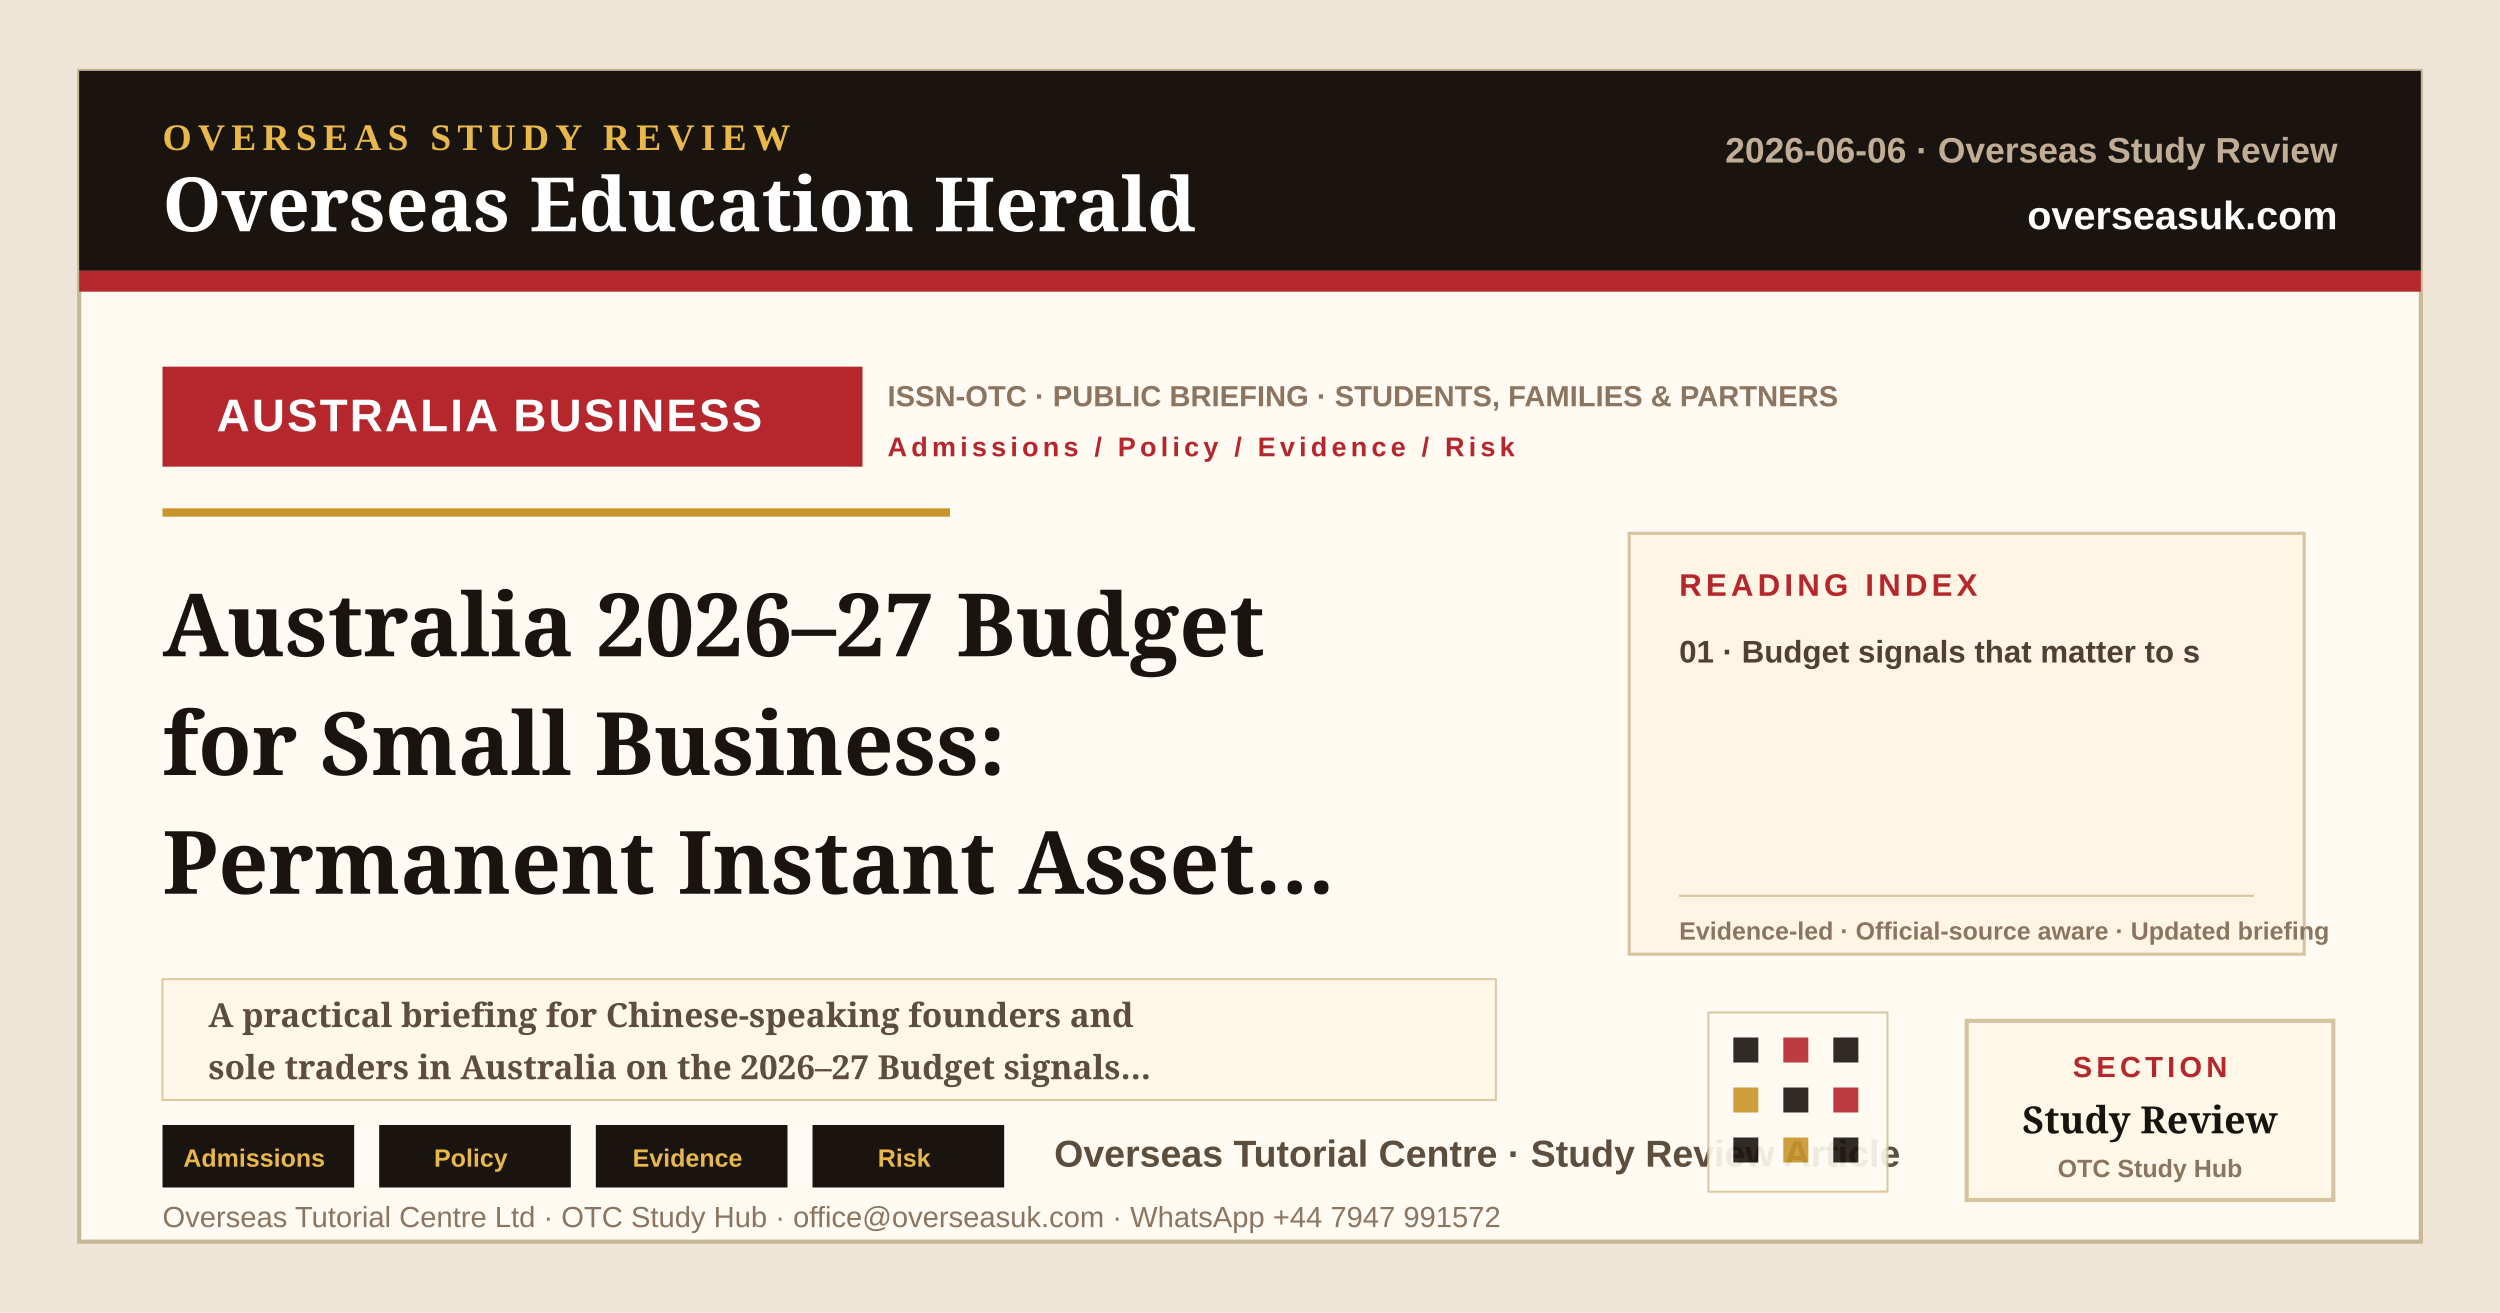
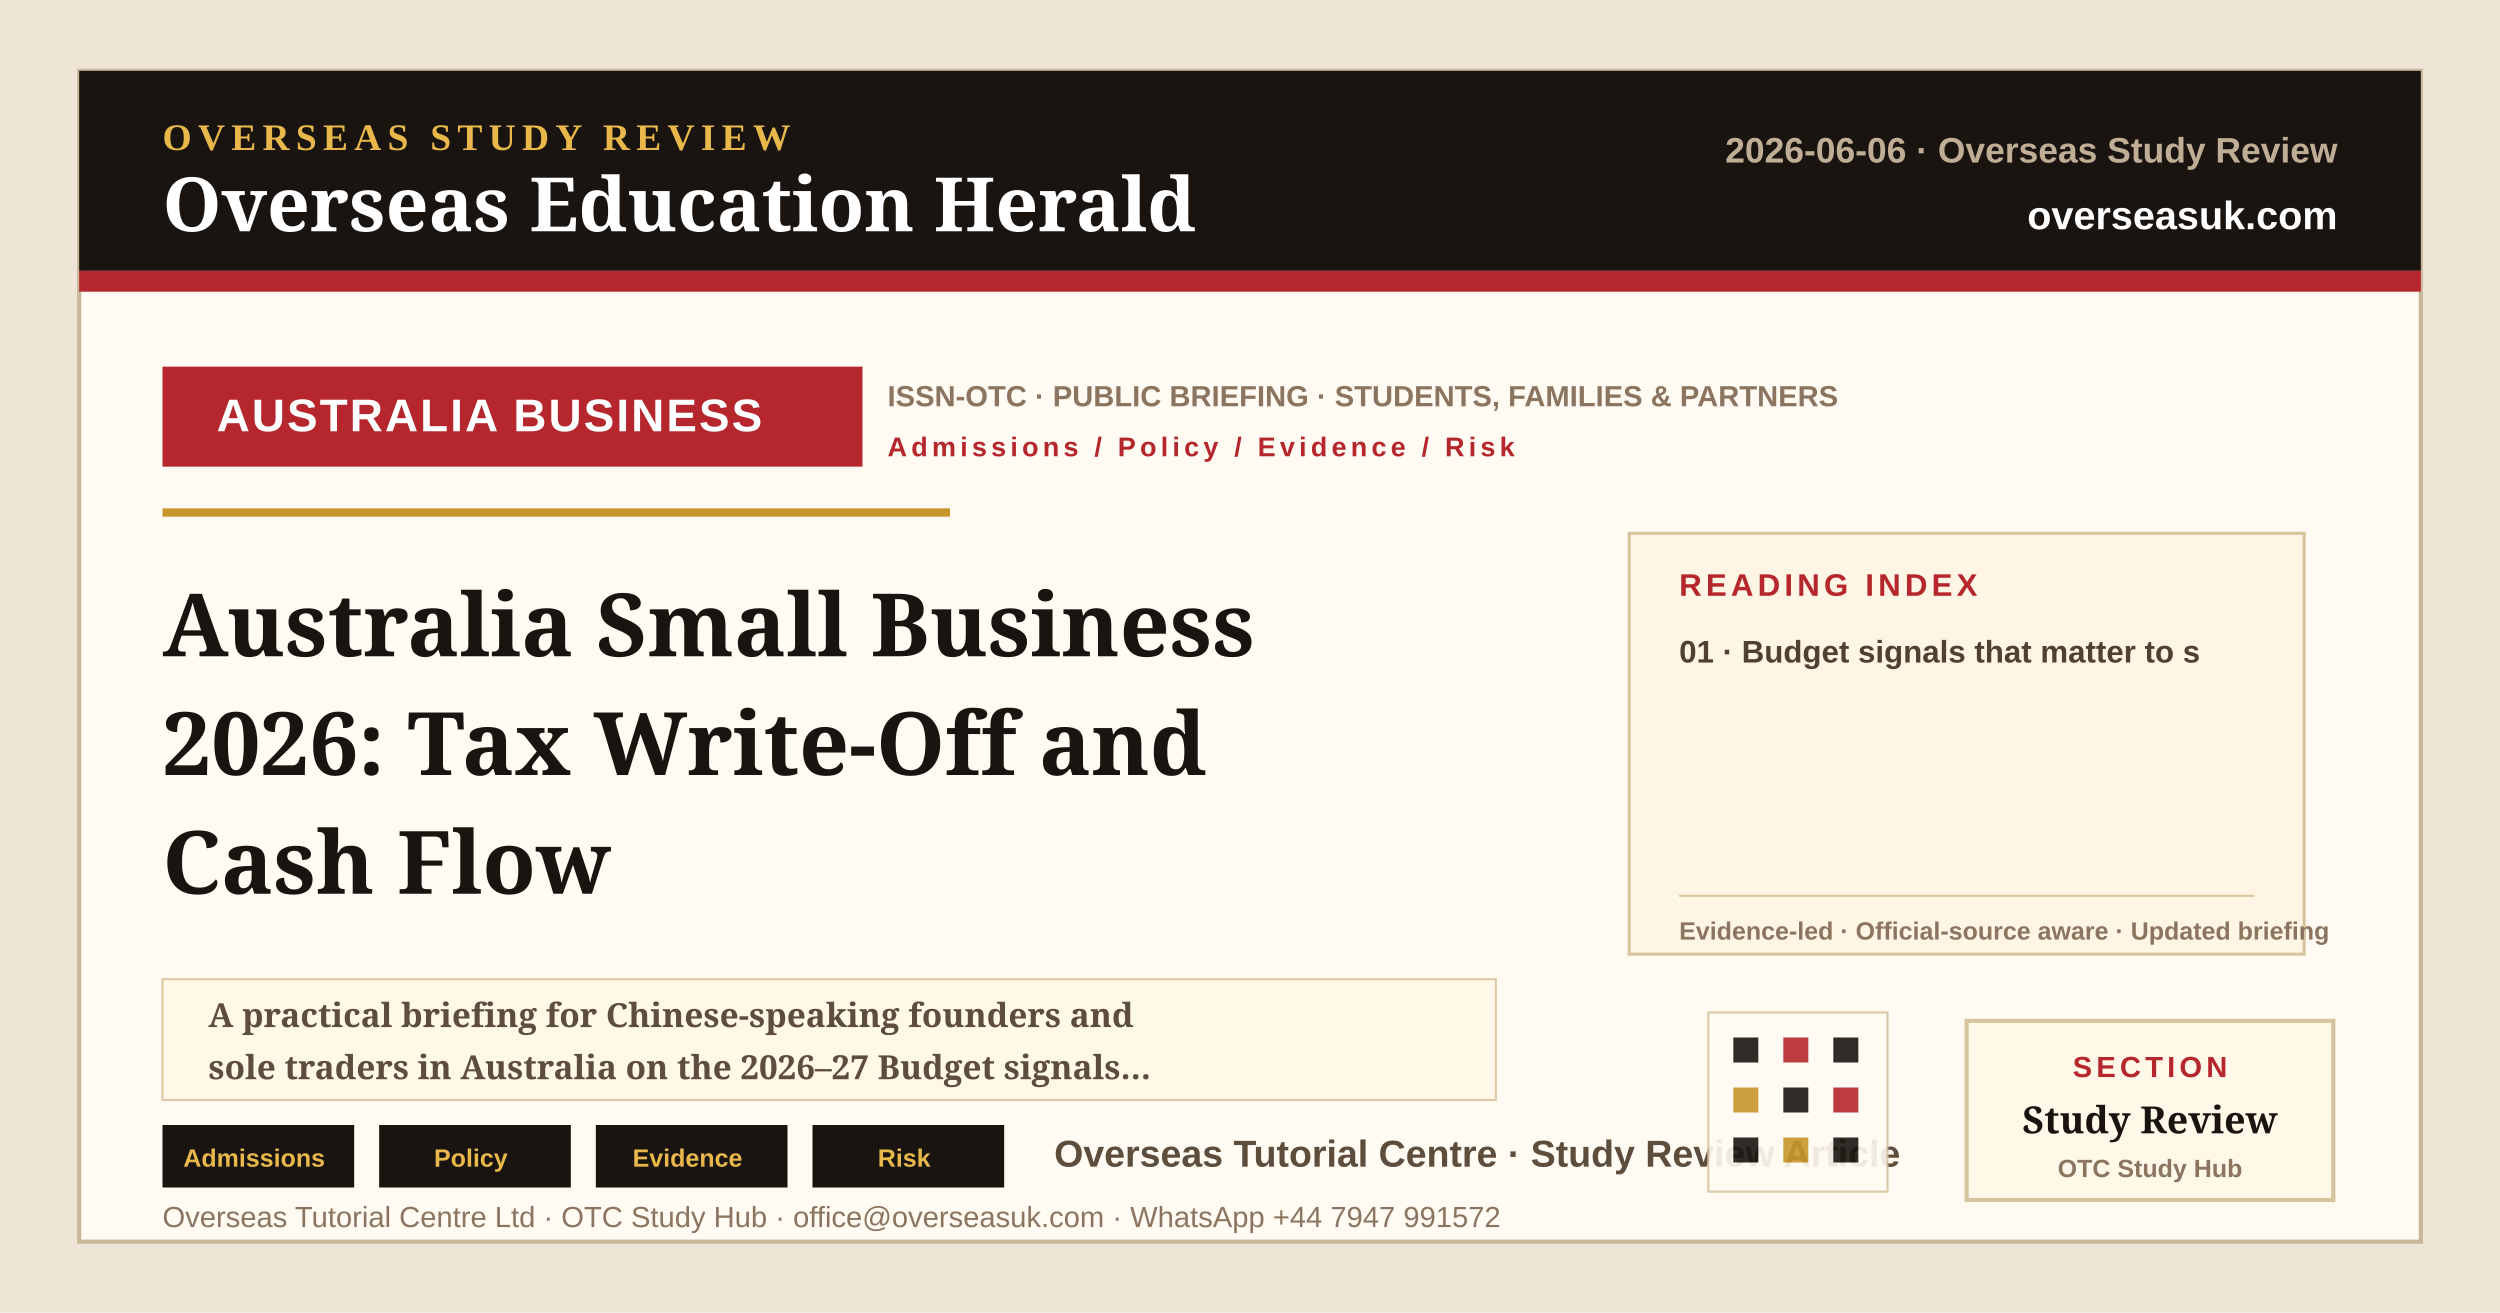
<svg xmlns="http://www.w3.org/2000/svg" width="1200" height="630" viewBox="0 0 1200 630">
  <rect width="1200" height="630" fill="#efe5d6" />
  <rect x="38" y="34" width="1124" height="562" fill="#fffaf2" stroke="#c8b89a" stroke-width="2" />
  <rect x="38" y="34" width="1124" height="96" fill="#1a1410" />
  <rect x="38" y="130" width="1124" height="10" fill="#b5272d" />
  <text x="78" y="72" fill="#e8b84b" font-family="Georgia, 'Times New Roman', serif" font-size="18" font-weight="700" letter-spacing="3">OVERSEAS STUDY REVIEW</text>
  <text x="78" y="111" fill="#ffffff" font-family="'Noto Serif TC', 'Songti TC', Georgia, serif" font-size="36" font-weight="900">Overseas Education Herald</text>
  <text x="1122" y="78" text-anchor="end" fill="#bfae95" font-family="'Noto Sans TC', Arial, sans-serif" font-size="17" font-weight="700">2026-06-06 · Overseas Study Review</text>
  <text x="1122" y="110" text-anchor="end" fill="#ffffff" font-family="'Noto Sans TC', Arial, sans-serif" font-size="19" font-weight="800">overseasuk.com</text>
  <rect x="78" y="176" width="336" height="48" fill="#b5272d" />
  <text x="104" y="207" fill="#ffffff" font-family="'Noto Sans TC', Arial, sans-serif" font-size="22" font-weight="900" letter-spacing="1">AUSTRALIA BUSINESS</text>
  <text x="426" y="195" fill="#8b7560" font-family="'Noto Sans TC', Arial, sans-serif" font-size="14" font-weight="800">ISSN-OTC · PUBLIC BRIEFING · STUDENTS, FAMILIES &amp; PARTNERS</text>
  <text x="426" y="219" fill="#b5272d" font-family="'Noto Sans TC', Arial, sans-serif" font-size="13" font-weight="900" letter-spacing="2">Admissions  /  Policy  /  Evidence  /  Risk</text>
  <line x1="78" y1="246" x2="456" y2="246" stroke="#c8952a" stroke-width="4" />
-   <text x="78" y="315" fill="#1a1410" font-family="'Noto Serif TC', 'Songti TC', Georgia, serif" font-size="42" font-weight="900">Australia 2026–27 Budget</text>
-   <text x="78" y="372" fill="#1a1410" font-family="'Noto Serif TC', 'Songti TC', Georgia, serif" font-size="42" font-weight="900">for Small Business:</text>
-   <text x="78" y="429" fill="#1a1410" font-family="'Noto Serif TC', 'Songti TC', Georgia, serif" font-size="42" font-weight="900">Permanent Instant Asset…</text>
+   <text x="78" y="315" fill="#1a1410" font-family="'Noto Serif TC', 'Songti TC', Georgia, serif" font-size="42" font-weight="900">Australia Small Business</text>
+   <text x="78" y="372" fill="#1a1410" font-family="'Noto Serif TC', 'Songti TC', Georgia, serif" font-size="42" font-weight="900">2026: Tax Write-Off and</text>
+   <text x="78" y="429" fill="#1a1410" font-family="'Noto Serif TC', 'Songti TC', Georgia, serif" font-size="42" font-weight="900">Cash Flow</text>
  <rect x="782" y="256" width="324" height="202" fill="#fff5e5" stroke="#d6c39f" stroke-width="1.5" />
  <text x="806" y="286" fill="#b5272d" font-family="'Noto Sans TC', Arial, sans-serif" font-size="15" font-weight="900" letter-spacing="2">READING INDEX</text>
  <text x="806" y="318" fill="#4f4032" font-family="'Noto Sans TC', Arial, sans-serif" font-size="15" font-weight="800">01 · Budget signals that matter to s</text>
  <line x1="806" y1="430" x2="1082" y2="430" stroke="#d6c39f" stroke-width="1" />
  <text x="806" y="451" fill="#8b7560" font-family="'Noto Sans TC', Arial, sans-serif" font-size="12" font-weight="700">Evidence-led · Official-source aware · Updated briefing</text>
  <rect x="78" y="470" width="640" height="58" fill="#fff7e8" stroke="#dec9a4" stroke-width="1" />
  <text x="100" y="493" fill="#5d4d3c" font-family="'Noto Serif TC', 'Songti TC', Georgia, serif" font-size="16" font-weight="600">A practical briefing for Chinese-speaking founders and</text>
  <text x="100" y="518" fill="#5d4d3c" font-family="'Noto Serif TC', 'Songti TC', Georgia, serif" font-size="16" font-weight="600">sole traders in Australia on the 2026–27 Budget signals…</text>
  <rect x="78" y="540" width="92" height="30" fill="#1a1410" />
  <text x="122" y="560" text-anchor="middle" fill="#e8b84b" font-family="'Noto Sans TC', Arial, sans-serif" font-size="12" font-weight="900">Admissions</text>
  <rect x="182" y="540" width="92" height="30" fill="#1a1410" />
  <text x="226" y="560" text-anchor="middle" fill="#e8b84b" font-family="'Noto Sans TC', Arial, sans-serif" font-size="12" font-weight="900">Policy</text>
  <rect x="286" y="540" width="92" height="30" fill="#1a1410" />
  <text x="330" y="560" text-anchor="middle" fill="#e8b84b" font-family="'Noto Sans TC', Arial, sans-serif" font-size="12" font-weight="900">Evidence</text>
  <rect x="390" y="540" width="92" height="30" fill="#1a1410" />
  <text x="434" y="560" text-anchor="middle" fill="#e8b84b" font-family="'Noto Sans TC', Arial, sans-serif" font-size="12" font-weight="900">Risk</text>
  <text x="506" y="560" fill="#5d4d3c" font-family="'Noto Sans TC', Arial, sans-serif" font-size="18" font-weight="900">Overseas Tutorial Centre · Study Review Article</text>
  <text x="78" y="589" fill="#8b7560" font-family="'Noto Sans TC', Arial, sans-serif" font-size="14">Overseas Tutorial Centre Ltd · OTC Study Hub · office@overseasuk.com · WhatsApp +44 7947 991572</text>
  <g opacity="0.9">
    <rect x="820" y="486" width="86" height="86" fill="#fffaf2" stroke="#d6c39f" stroke-width="1" />
    <rect x="832" y="498" width="12" height="12" fill="#1a1410" />
    <rect x="856" y="498" width="12" height="12" fill="#b5272d" />
    <rect x="880" y="498" width="12" height="12" fill="#1a1410" />
    <rect x="832" y="522" width="12" height="12" fill="#c8952a" />
    <rect x="856" y="522" width="12" height="12" fill="#1a1410" />
    <rect x="880" y="522" width="12" height="12" fill="#b5272d" />
    <rect x="832" y="546" width="12" height="12" fill="#1a1410" />
    <rect x="856" y="546" width="12" height="12" fill="#c8952a" />
    <rect x="880" y="546" width="12" height="12" fill="#1a1410" />
  </g>
  <rect x="944" y="490" width="176" height="86" fill="#fff7e8" stroke="#d6c39f" stroke-width="2" />
  <text x="1032" y="517" text-anchor="middle" fill="#b5272d" font-family="'Noto Sans TC', Arial, sans-serif" font-size="14" font-weight="900" letter-spacing="2">SECTION</text>
  <text x="1032" y="544" text-anchor="middle" fill="#1a1410" font-family="'Noto Serif TC', 'Songti TC', Georgia, serif" font-size="18" font-weight="900">Study Review</text>
  <text x="1032" y="565" text-anchor="middle" fill="#8b7560" font-family="'Noto Sans TC', Arial, sans-serif" font-size="12" font-weight="800">OTC Study Hub</text>
</svg>
